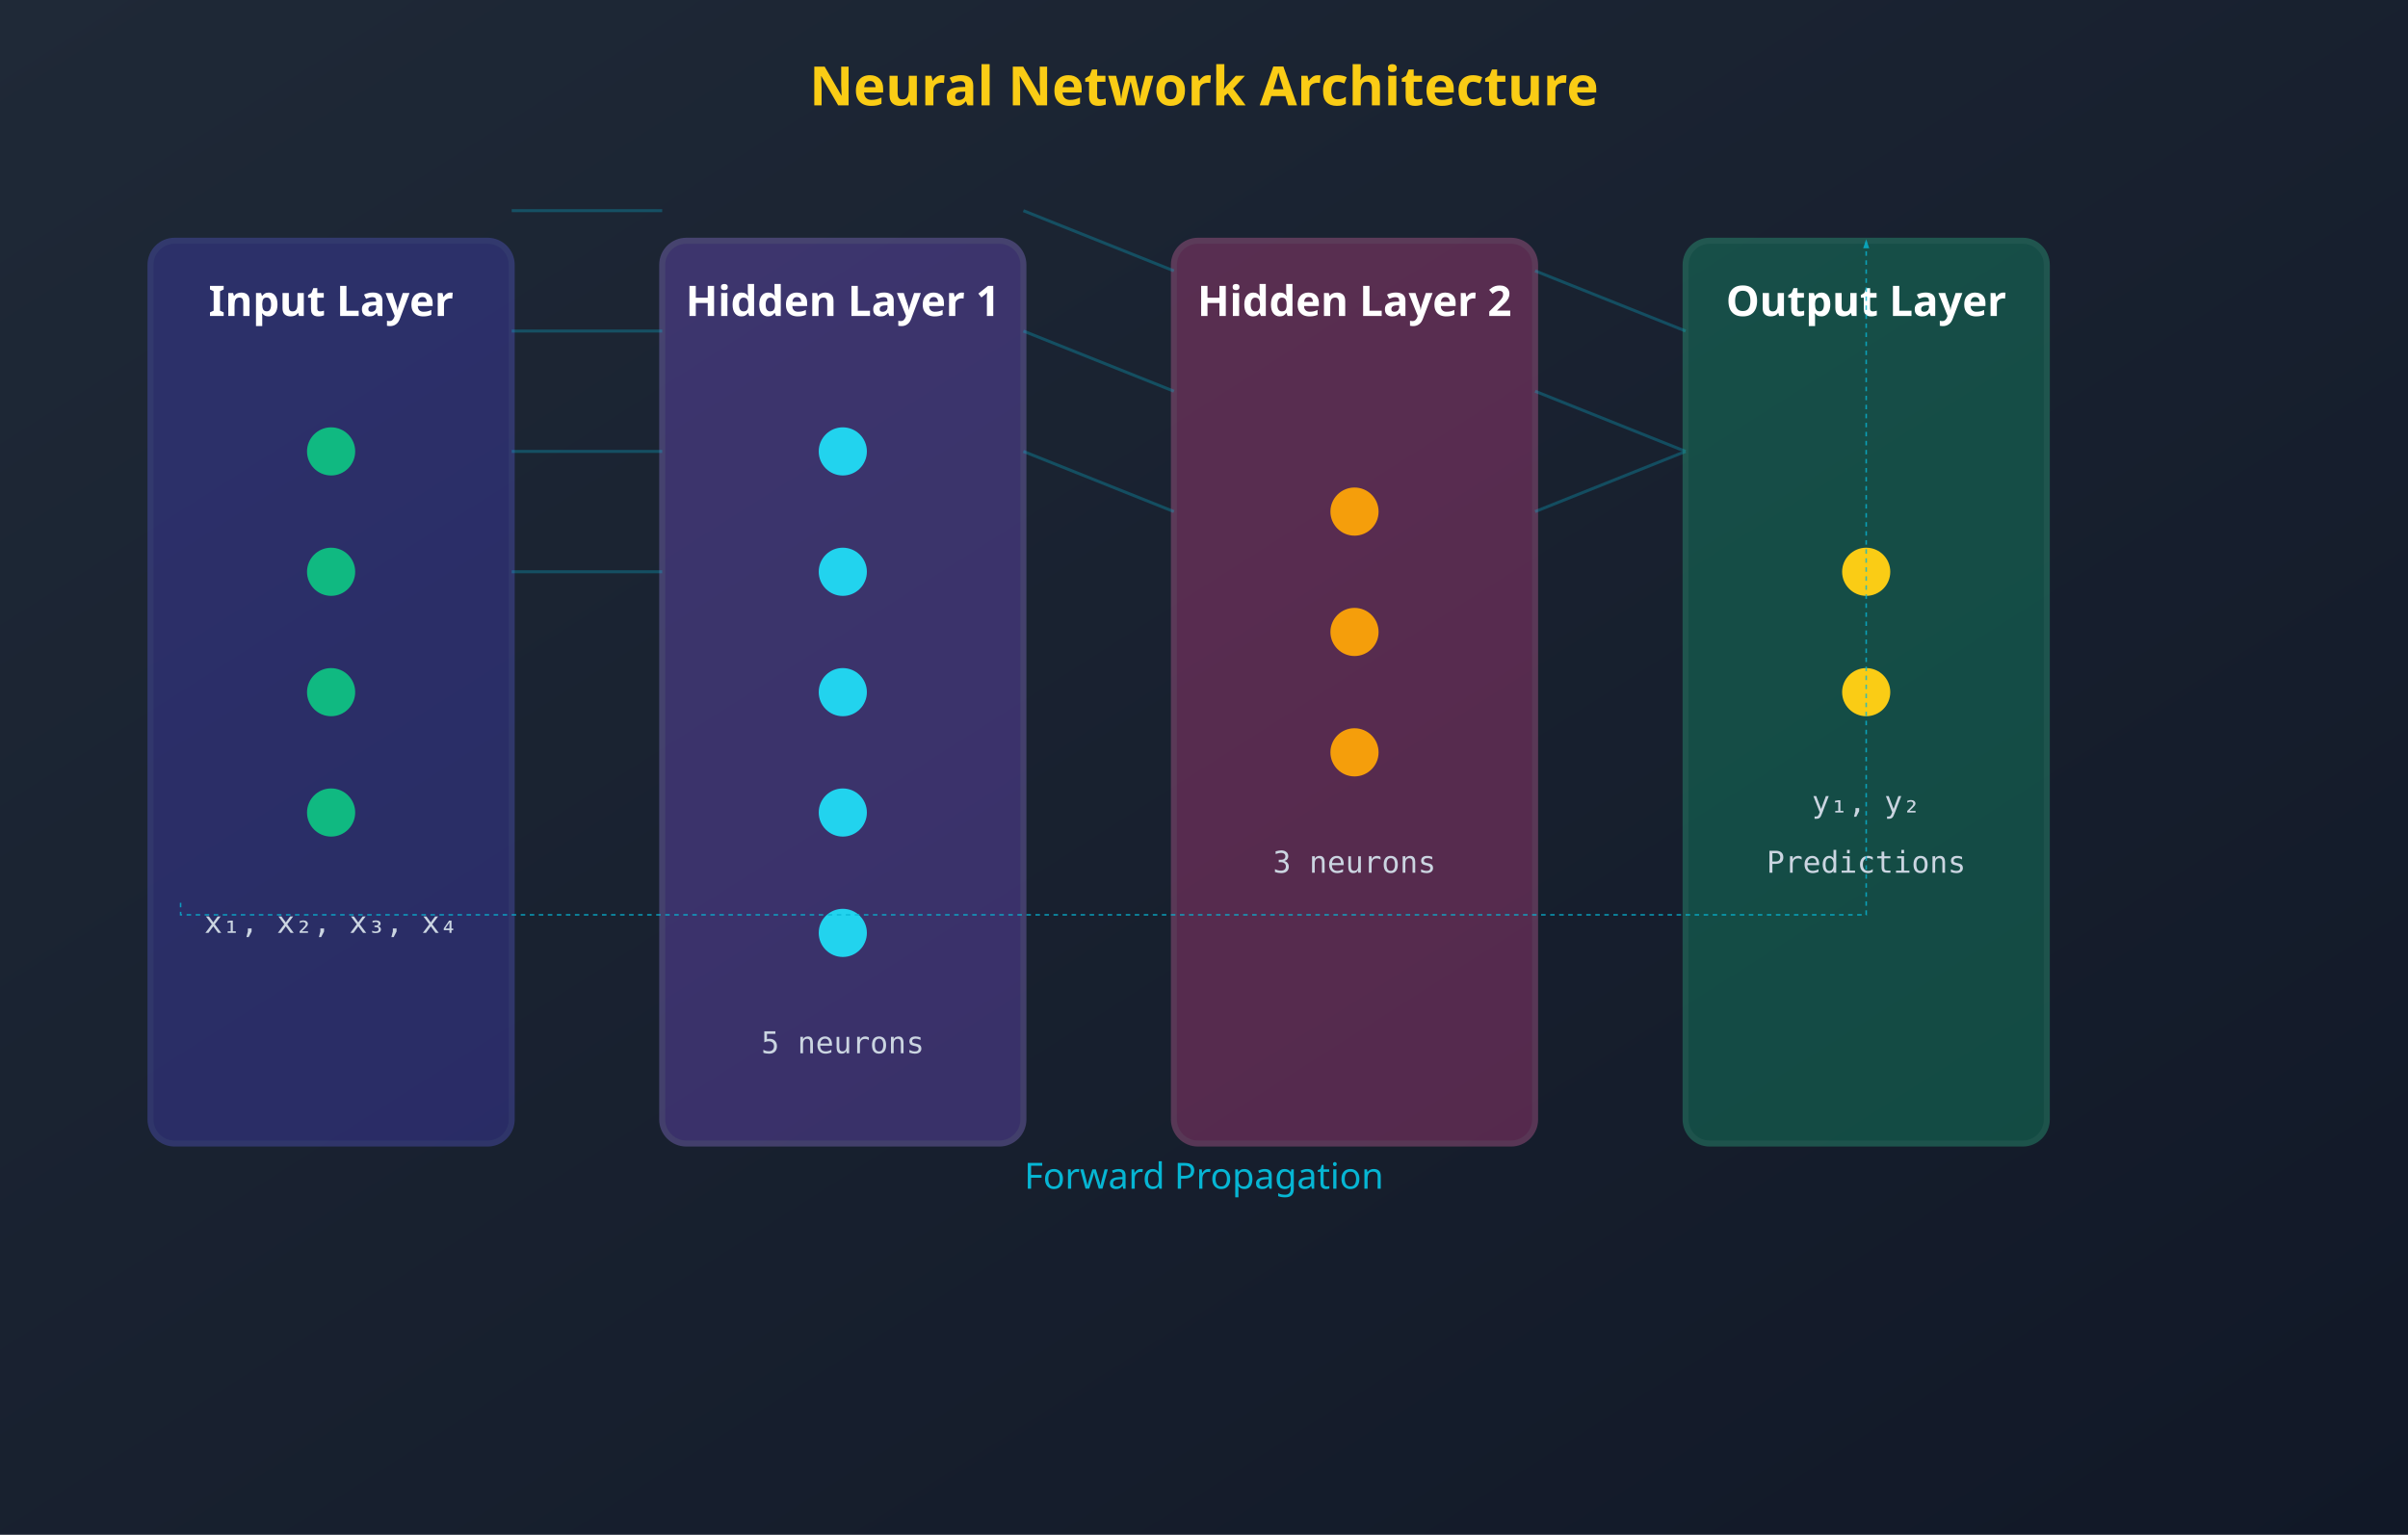
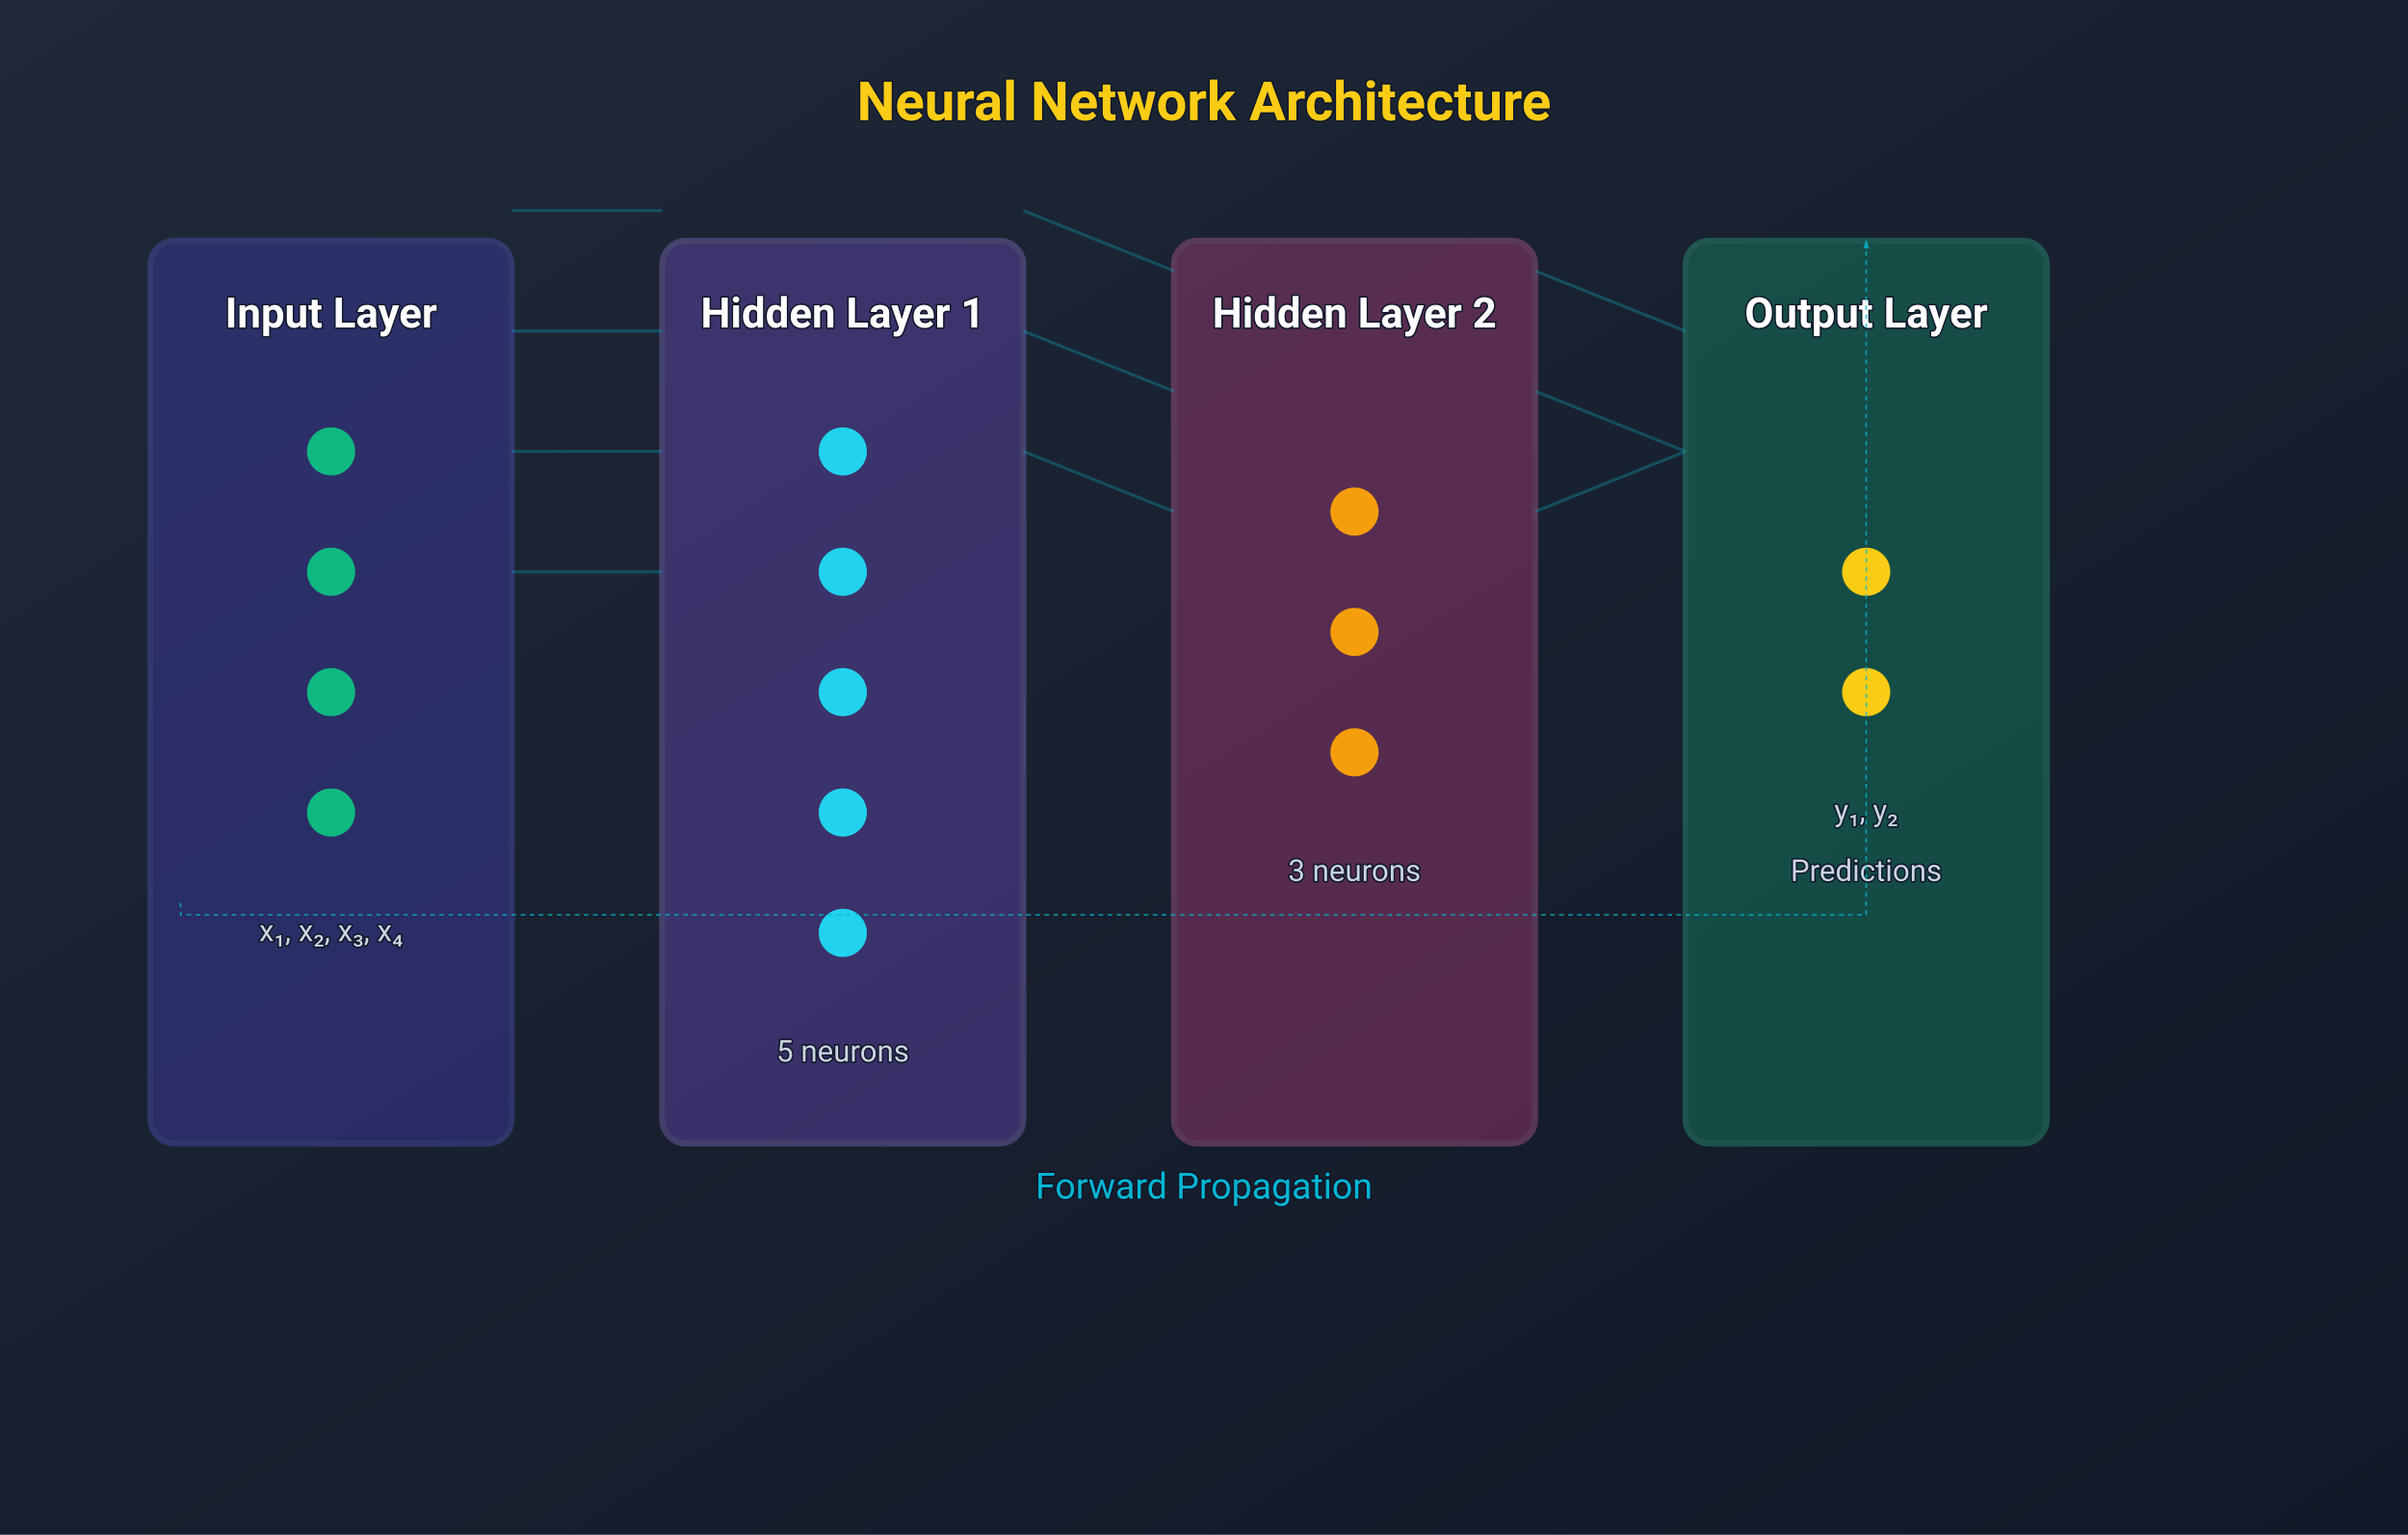
- <svg xmlns="http://www.w3.org/2000/svg" width="800" height="510" viewBox="0 0 800 510">
+ <svg xmlns="http://www.w3.org/2000/svg" width="800" height="510" viewBox="0 0 800 510" preserveAspectRatio="xMidYMid meet">
  <defs>
    <linearGradient id="bgGrad" x1="0%" y1="0%" x2="100%" y2="100%">
      <stop offset="0%" style="stop-color:#1f2937;stop-opacity:1" />
      <stop offset="100%" style="stop-color:#111827;stop-opacity:1" />
    </linearGradient>
    <marker id="arrowhead" markerWidth="6" markerHeight="6" refX="5" refY="2" orient="auto">
      <polygon points="0 0, 6 2, 0 4" fill="#06b6d4" />
    </marker>
    <clipPath id="clip-1765356398542-3">
      <rect x="0" y="0" width="120" height="300" rx="8" />
    </clipPath>
    <clipPath id="clip-1765356398542-2">
      <rect x="0" y="0" width="120" height="300" rx="8" />
    </clipPath>
    <clipPath id="clip-1765356398542-1">
      <rect x="0" y="0" width="120" height="300" rx="8" />
    </clipPath>
    <clipPath id="clip-1765356398542-0">
      <rect x="0" y="0" width="120" height="300" rx="8" />
    </clipPath>
  </defs>
  <rect width="800" height="510" fill="url(#bgGrad)" />
-   <text x="400" y="35" font-family="system-ui, sans-serif" font-size="18" font-weight="bold" fill="#facc15" text-anchor="middle">Neural Network Architecture</text>
+   <text x="400" y="35" font-family="system-ui, -apple-system, BlinkMacSystemFont, 'Segoe UI', Roboto, sans-serif" font-size="18" font-weight="bold" fill="#facc15" text-anchor="middle" dominant-baseline="middle" stroke="#0f172a" stroke-width="1" paint-order="stroke fill" stroke-linejoin="round">Neural Network Architecture</text>
  <g transform="translate(50, 80)">
    <rect x="0" y="0" width="120" height="300" fill="#4f46e5" opacity="0.3" rx="8" stroke="#6366f1" stroke-width="2" />
    <g clip-path="url(#clip-1765356398542-0)">
-       <text x="60" y="25" font-family="system-ui, sans-serif" font-size="14" font-weight="bold" fill="#fff" text-anchor="middle">Input Layer</text>
-       <text x="60" y="230" font-family="monospace" font-size="10" fill="#cbd5e1" text-anchor="middle">x₁, x₂, x₃, x₄</text>
+       <text x="60" y="25" font-family="system-ui, -apple-system, BlinkMacSystemFont, 'Segoe UI', Roboto, sans-serif" font-size="14" font-weight="bold" fill="#fff" text-anchor="middle" dominant-baseline="middle" stroke="#0f172a" stroke-width="1" paint-order="stroke fill" stroke-linejoin="round">Input Layer</text>
+       <text x="60" y="230" font-family="system-ui, -apple-system, BlinkMacSystemFont, 'Segoe UI', Roboto, sans-serif" font-size="10" fill="#cbd5e1" text-anchor="middle" dominant-baseline="middle" stroke="#0f172a" stroke-width="1" paint-order="stroke fill" stroke-linejoin="round">x₁, x₂, x₃, x₄</text>
    </g>
    <circle cx="60" cy="70" r="8" fill="#10b981" />
    <circle cx="60" cy="110" r="8" fill="#10b981" />
    <circle cx="60" cy="150" r="8" fill="#10b981" />
    <circle cx="60" cy="190" r="8" fill="#10b981" />
  </g>
  <g transform="translate(220, 80)">
    <rect x="0" y="0" width="120" height="300" fill="#8b5cf6" opacity="0.3" rx="8" stroke="#a78bfa" stroke-width="2" />
    <g clip-path="url(#clip-1765356398542-1)">
-       <text x="60" y="25" font-family="system-ui, sans-serif" font-size="14" font-weight="bold" fill="#fff" text-anchor="middle">Hidden Layer 1</text>
-       <text x="60" y="270" font-family="monospace" font-size="10" fill="#cbd5e1" text-anchor="middle">5 neurons</text>
+       <text x="60" y="25" font-family="system-ui, -apple-system, BlinkMacSystemFont, 'Segoe UI', Roboto, sans-serif" font-size="14" font-weight="bold" fill="#fff" text-anchor="middle" dominant-baseline="middle" stroke="#0f172a" stroke-width="1" paint-order="stroke fill" stroke-linejoin="round">Hidden Layer 1</text>
+       <text x="60" y="270" font-family="system-ui, -apple-system, BlinkMacSystemFont, 'Segoe UI', Roboto, sans-serif" font-size="10" fill="#cbd5e1" text-anchor="middle" dominant-baseline="middle" stroke="#0f172a" stroke-width="1" paint-order="stroke fill" stroke-linejoin="round">5 neurons</text>
    </g>
    <circle cx="60" cy="70" r="8" fill="#22d3ee" />
    <circle cx="60" cy="110" r="8" fill="#22d3ee" />
    <circle cx="60" cy="150" r="8" fill="#22d3ee" />
    <circle cx="60" cy="190" r="8" fill="#22d3ee" />
    <circle cx="60" cy="230" r="8" fill="#22d3ee" />
  </g>
  <g transform="translate(390, 80)">
    <rect x="0" y="0" width="120" height="300" fill="#ec4899" opacity="0.3" rx="8" stroke="#f472b6" stroke-width="2" />
    <g clip-path="url(#clip-1765356398542-2)">
-       <text x="60" y="25" font-family="system-ui, sans-serif" font-size="14" font-weight="bold" fill="#fff" text-anchor="middle">Hidden Layer 2</text>
-       <text x="60" y="210" font-family="monospace" font-size="10" fill="#cbd5e1" text-anchor="middle">3 neurons</text>
+       <text x="60" y="25" font-family="system-ui, -apple-system, BlinkMacSystemFont, 'Segoe UI', Roboto, sans-serif" font-size="14" font-weight="bold" fill="#fff" text-anchor="middle" dominant-baseline="middle" stroke="#0f172a" stroke-width="1" paint-order="stroke fill" stroke-linejoin="round">Hidden Layer 2</text>
+       <text x="60" y="210" font-family="system-ui, -apple-system, BlinkMacSystemFont, 'Segoe UI', Roboto, sans-serif" font-size="10" fill="#cbd5e1" text-anchor="middle" dominant-baseline="middle" stroke="#0f172a" stroke-width="1" paint-order="stroke fill" stroke-linejoin="round">3 neurons</text>
    </g>
    <circle cx="60" cy="90" r="8" fill="#f59e0b" />
    <circle cx="60" cy="130" r="8" fill="#f59e0b" />
    <circle cx="60" cy="170" r="8" fill="#f59e0b" />
  </g>
  <g transform="translate(560, 80)">
    <rect x="0" y="0" width="120" height="300" fill="#10b981" opacity="0.3" rx="8" stroke="#34d399" stroke-width="2" />
    <g clip-path="url(#clip-1765356398542-3)">
-       <text x="60" y="25" font-family="system-ui, sans-serif" font-size="14" font-weight="bold" fill="#fff" text-anchor="middle">Output Layer</text>
-       <text x="60" y="190" font-family="monospace" font-size="10" fill="#cbd5e1" text-anchor="middle">y₁, y₂</text>
-       <text x="60" y="210" font-family="monospace" font-size="10" fill="#cbd5e1" text-anchor="middle">Predictions</text>
+       <text x="60" y="25" font-family="system-ui, -apple-system, BlinkMacSystemFont, 'Segoe UI', Roboto, sans-serif" font-size="14" font-weight="bold" fill="#fff" text-anchor="middle" dominant-baseline="middle" stroke="#0f172a" stroke-width="1" paint-order="stroke fill" stroke-linejoin="round">Output Layer</text>
+       <text x="60" y="190" font-family="system-ui, -apple-system, BlinkMacSystemFont, 'Segoe UI', Roboto, sans-serif" font-size="10" fill="#cbd5e1" text-anchor="middle" dominant-baseline="middle" stroke="#0f172a" stroke-width="1" paint-order="stroke fill" stroke-linejoin="round">y₁, y₂</text>
+       <text x="60" y="210" font-family="system-ui, -apple-system, BlinkMacSystemFont, 'Segoe UI', Roboto, sans-serif" font-size="10" fill="#cbd5e1" text-anchor="middle" dominant-baseline="middle" stroke="#0f172a" stroke-width="1" paint-order="stroke fill" stroke-linejoin="round">Predictions</text>
    </g>
    <circle cx="60" cy="110" r="8" fill="#facc15" />
    <circle cx="60" cy="150" r="8" fill="#facc15" />
  </g>
  <g opacity="0.3">
    <line x1="170" y1="70" x2="220" y2="70" stroke="#06b6d4" stroke-width="1" />
    <line x1="170" y1="110" x2="220" y2="110" stroke="#06b6d4" stroke-width="1" />
    <line x1="170" y1="150" x2="220" y2="150" stroke="#06b6d4" stroke-width="1" />
    <line x1="170" y1="190" x2="220" y2="190" stroke="#06b6d4" stroke-width="1" />
    <line x1="340" y1="70" x2="390" y2="90" stroke="#06b6d4" stroke-width="1" />
    <line x1="340" y1="110" x2="390" y2="130" stroke="#06b6d4" stroke-width="1" />
    <line x1="340" y1="150" x2="390" y2="170" stroke="#06b6d4" stroke-width="1" />
    <line x1="510" y1="90" x2="560" y2="110" stroke="#06b6d4" stroke-width="1" />
    <line x1="510" y1="130" x2="560" y2="150" stroke="#06b6d4" stroke-width="1" />
    <line x1="510" y1="170" x2="560" y2="150" stroke="#06b6d4" stroke-width="1" />
  </g>
  <path d="M 60.0 300.0 L 60.0 304.0 L 620.0 304.0 L 620.0 80.0" fill="none" stroke="#06b6d4" stroke-width="0.5" marker-end="url(#arrowhead)" stroke-dasharray="1.5,1.5" opacity="0.8" />
-   <text x="400" y="395" font-family="system-ui, sans-serif" font-size="12" fill="#06b6d4" text-anchor="middle">Forward Propagation</text>
+   <text x="400" y="395" font-family="system-ui, -apple-system, BlinkMacSystemFont, 'Segoe UI', Roboto, sans-serif" font-size="12" fill="#06b6d4" text-anchor="middle" dominant-baseline="middle" stroke="#0f172a" stroke-width="1" paint-order="stroke fill" stroke-linejoin="round">Forward Propagation</text>
</svg>
